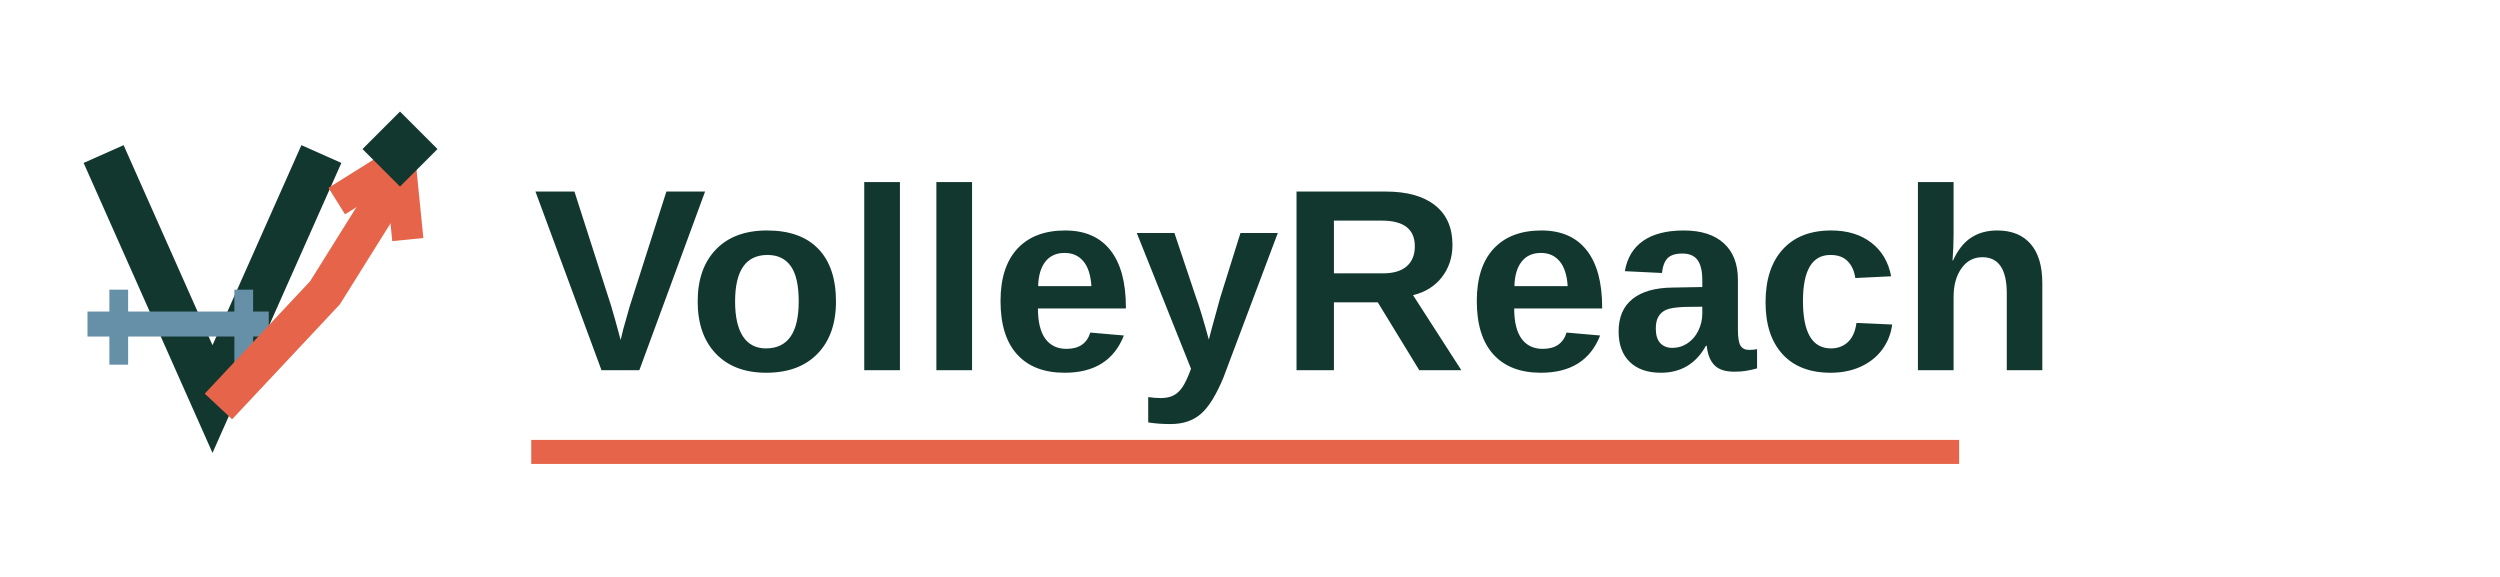
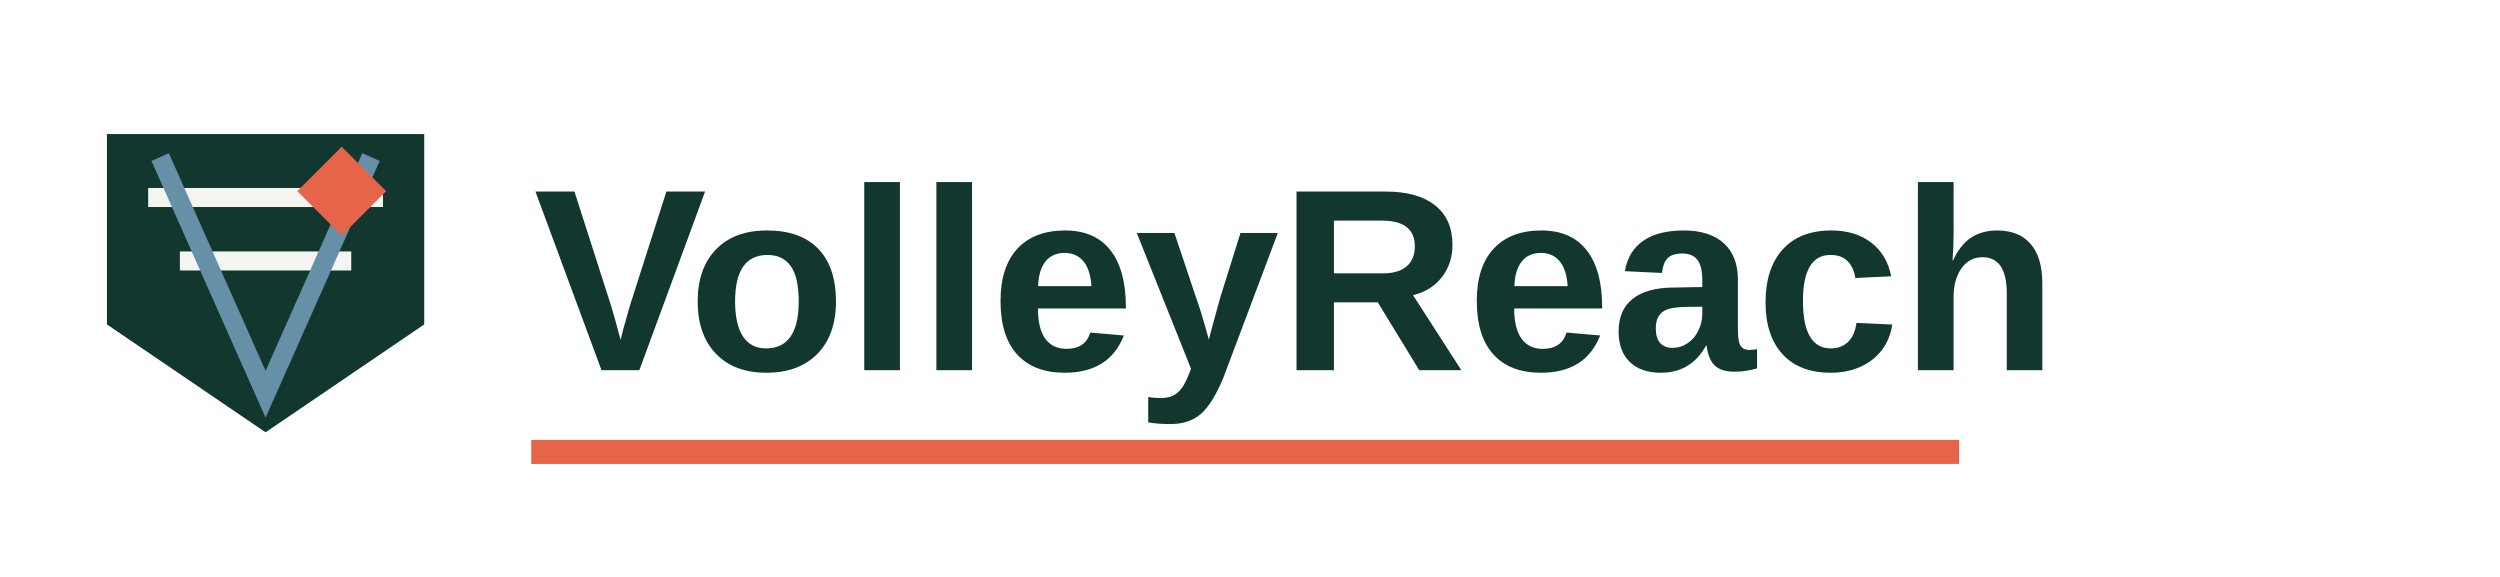
<svg xmlns="http://www.w3.org/2000/svg" viewBox="0 0 520 120" role="img" aria-labelledby="title desc">
-   <g transform="translate(13 18) scale(1.3)">
-     <path d="M8 14 24 50 40 14" fill="none" stroke="#12372e" stroke-width="7" stroke-linecap="square" stroke-linejoin="miter" />
-     <path d="M6 38h25" fill="none" stroke="#668fa8" stroke-width="4" stroke-linecap="square" />
-     <path d="M9 34v9M29 34v9" fill="none" stroke="#668fa8" stroke-width="3" stroke-linecap="square" />
-     <path d="m27 49 15-16 10-16" fill="none" stroke="#e66449" stroke-width="6" stroke-linecap="square" stroke-linejoin="miter" />
-     <path d="m46 17 8-5 1 10" fill="none" stroke="#e66449" stroke-width="5" stroke-linecap="square" stroke-linejoin="miter" />
-     <path d="m54 4 6 6-6 6-6-6Z" fill="#12372e" />
+   <g transform="translate(13 16) scale(1.32)">
+     <path d="M7 9h50v30L32 56 7 39Z" fill="#12372e" />
+     <path d="M15 19h34M20 29h24" fill="none" stroke="#f4f5f1" stroke-width="3" stroke-linecap="square" />
+     <path d="m16 14 16 36 16-36" fill="none" stroke="#668fa8" stroke-width="3" stroke-linecap="square" stroke-linejoin="miter" />
+     <path d="m44 11 7 7-7 7-7-7Z" fill="#e66449" />
  </g>
  <text x="111" y="77" fill="#12372e" font-family="Arial, sans-serif" font-size="54" font-weight="700" letter-spacing="0">VolleyReach</text>
  <path d="M113 94h292" fill="none" stroke="#e66449" stroke-width="5" stroke-linecap="square" />
</svg>
